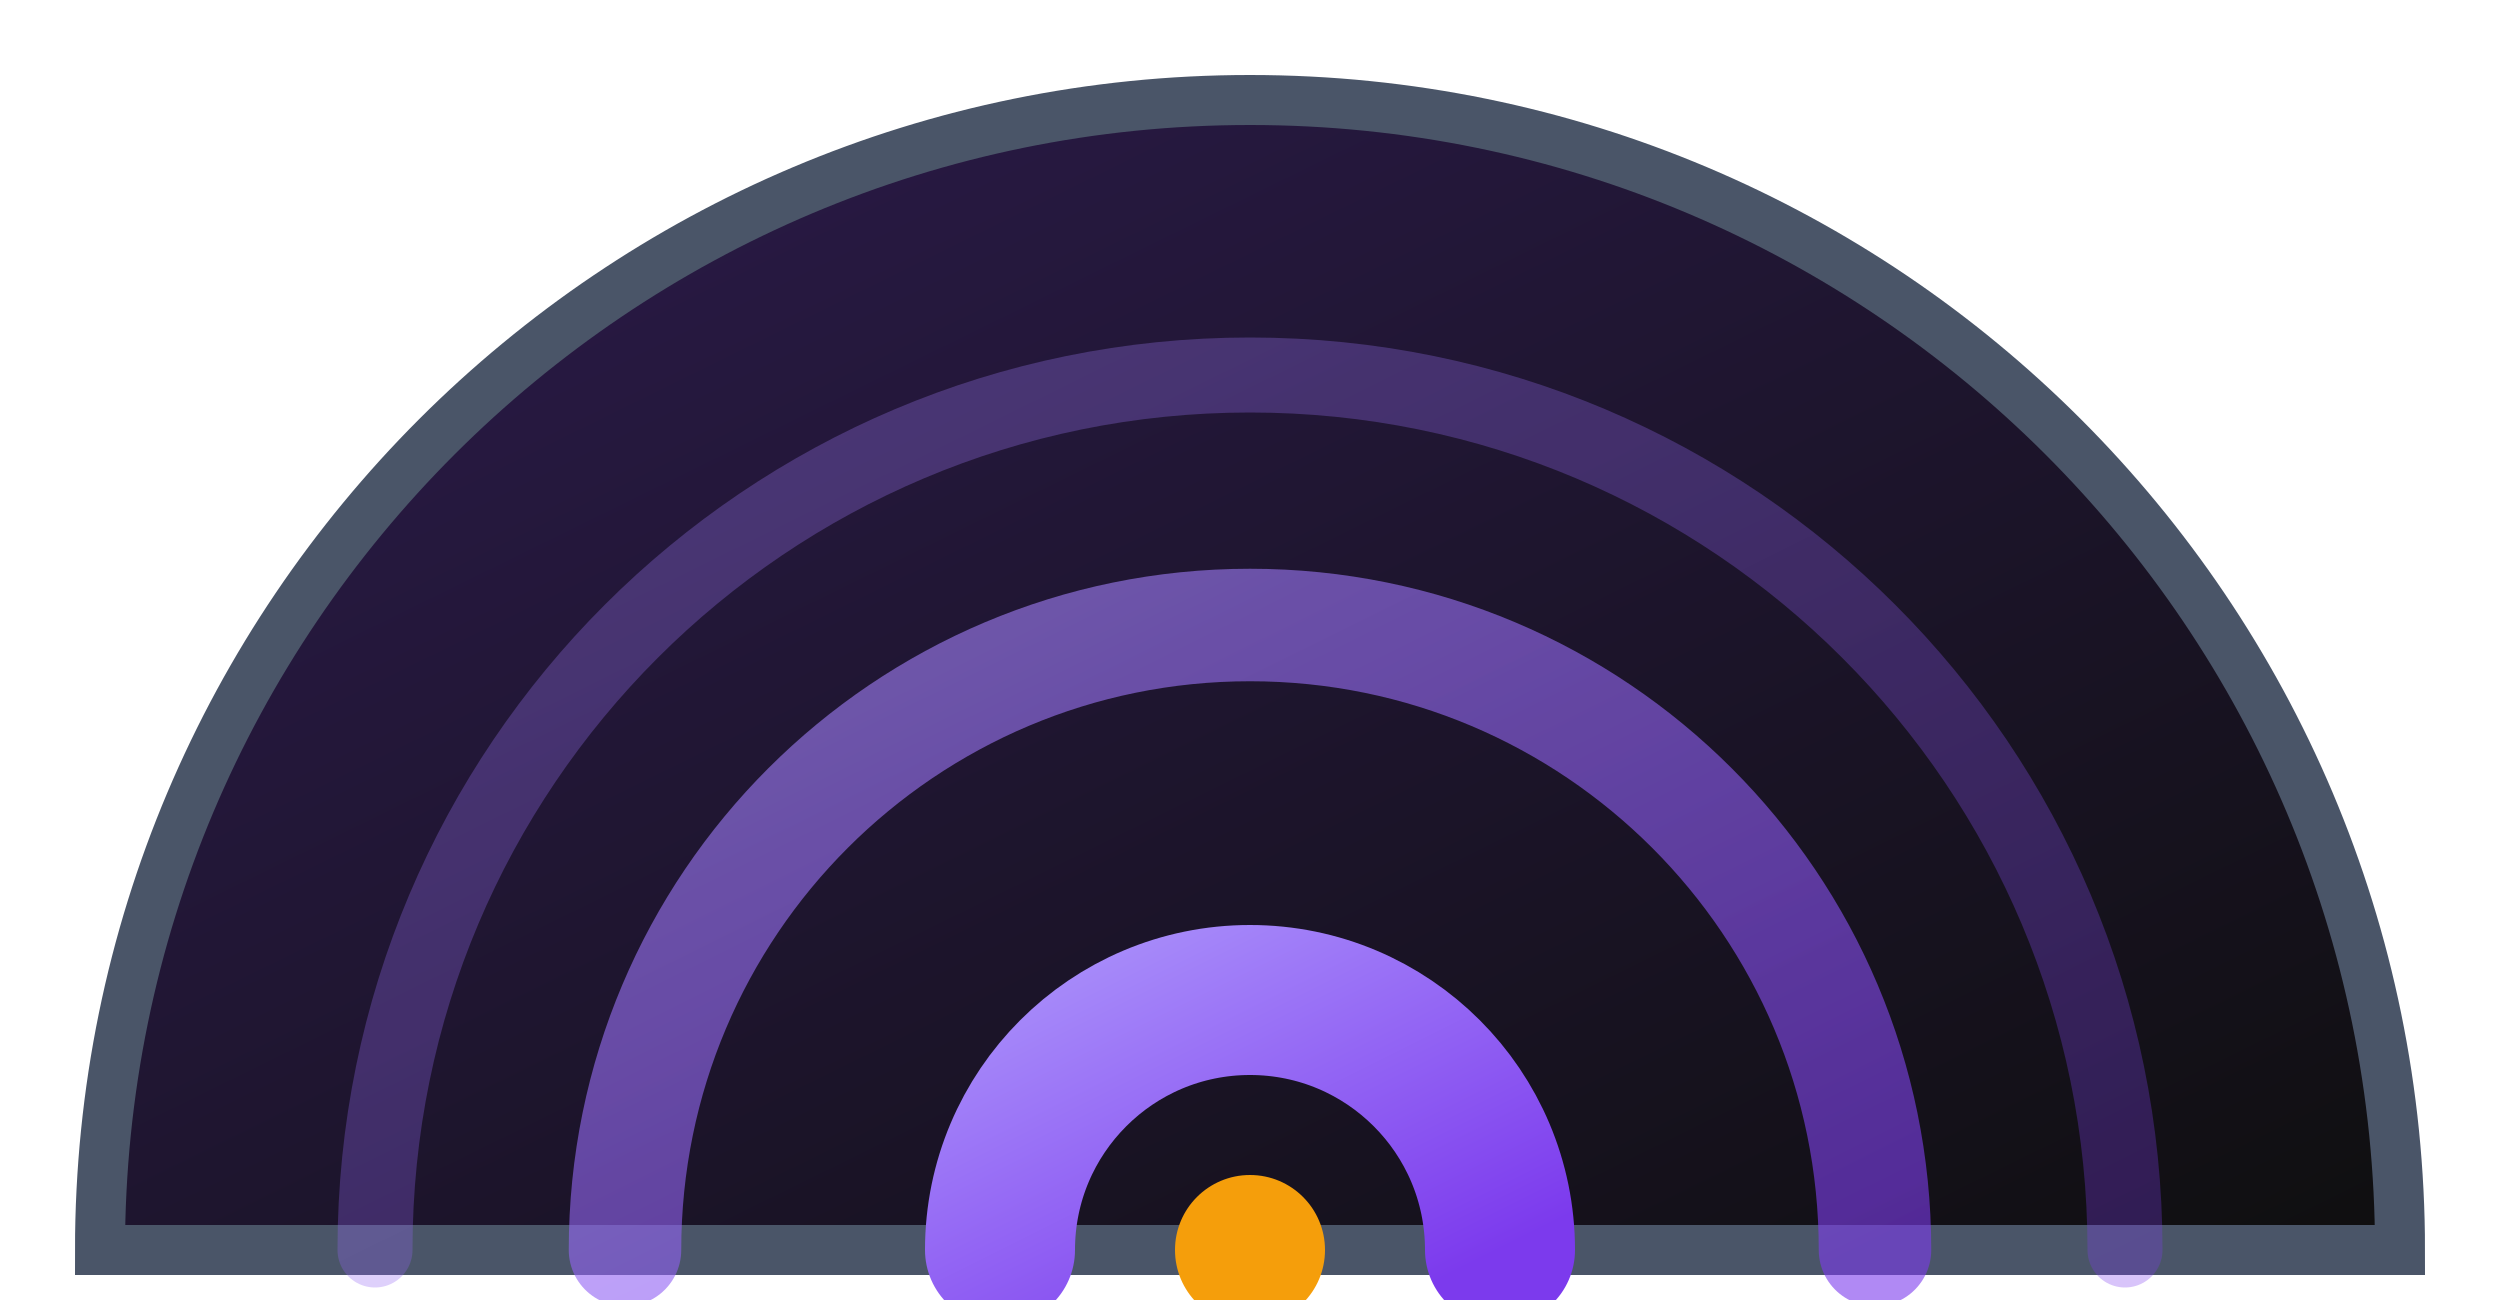
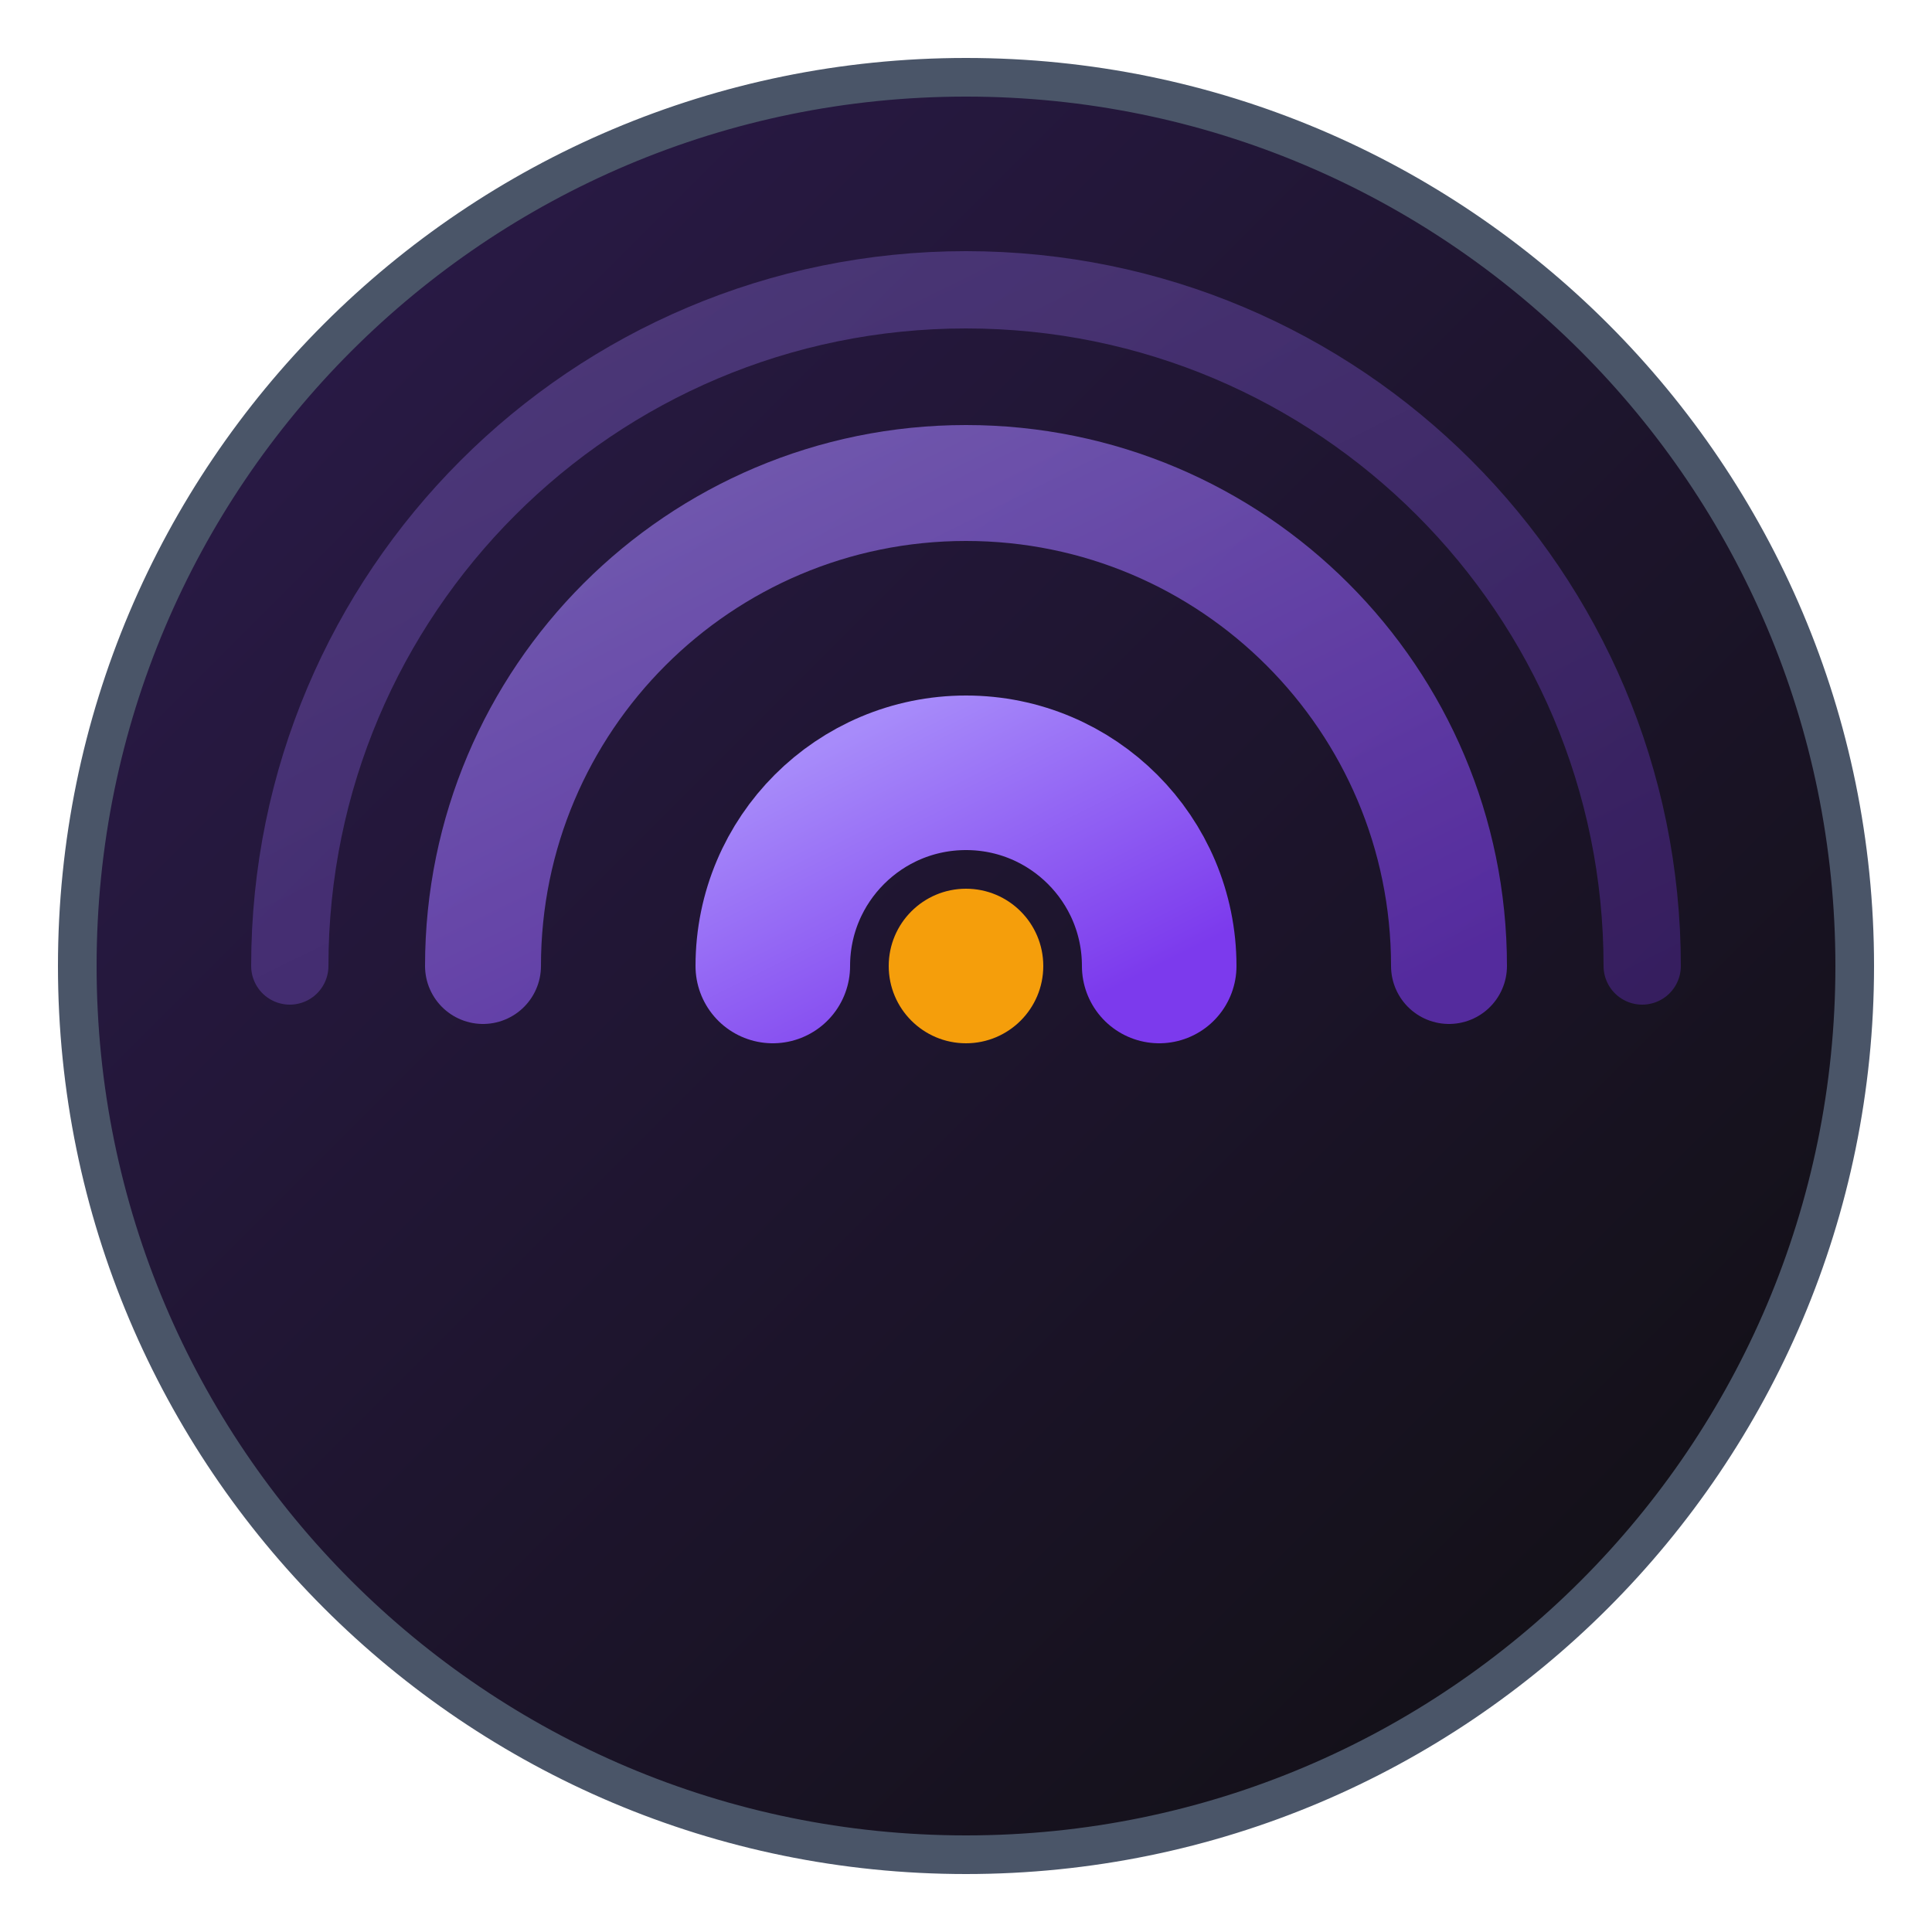
- <svg xmlns="http://www.w3.org/2000/svg" viewBox="0 0 100 52" width="100" height="52">
+ <svg xmlns="http://www.w3.org/2000/svg" viewBox="0 0 100 100" width="100" height="100">
  <defs>
    <linearGradient id="bg-grad" x1="0%" y1="0%" x2="100%" y2="100%">
      <stop offset="0%" stop-color="#2D1B4E" />
      <stop offset="100%" stop-color="#0F0F0F" />
    </linearGradient>
    <linearGradient id="ring-grad" x1="0%" y1="0%" x2="100%" y2="100%">
      <stop offset="0%" stop-color="#A78BFA" />
      <stop offset="100%" stop-color="#7C3AED" />
    </linearGradient>
  </defs>
-   <path d="M 4 50 A 46 46 0 0 1 96 50 Z" fill="url(#bg-grad)" stroke="#4A5568" stroke-width="2" />
-   <path d="M 15 50 A 35 35 0 0 1 85 50" fill="none" stroke="url(#ring-grad)" stroke-width="3" stroke-linecap="round" opacity="0.3" />
-   <path d="M 25 50 A 25 25 0 0 1 75 50" fill="none" stroke="url(#ring-grad)" stroke-width="4.5" stroke-linecap="round" opacity="0.6" />
-   <path d="M 40 50 A 10 10 0 0 1 60 50" fill="none" stroke="url(#ring-grad)" stroke-width="6" stroke-linecap="round" />
-   <circle cx="50" cy="50" r="3" fill="#F59E0B" />
+   <circle cx="50" cy="50" r="46" fill="url(#bg-grad)" stroke="#4A5568" stroke-width="2" />
+   <path d="M 15 50 A 35 35 0 0 1 85 50" fill="none" stroke="url(#ring-grad)" stroke-width="4" stroke-linecap="round" opacity="0.3" />
+   <path d="M 25 50 A 25 25 0 0 1 75 50" fill="none" stroke="url(#ring-grad)" stroke-width="6" stroke-linecap="round" opacity="0.6" />
+   <path d="M 40 50 A 10 10 0 0 1 60 50" fill="none" stroke="url(#ring-grad)" stroke-width="8" stroke-linecap="round" />
+   <circle cx="50" cy="50" r="4" fill="#F59E0B" />
</svg>
